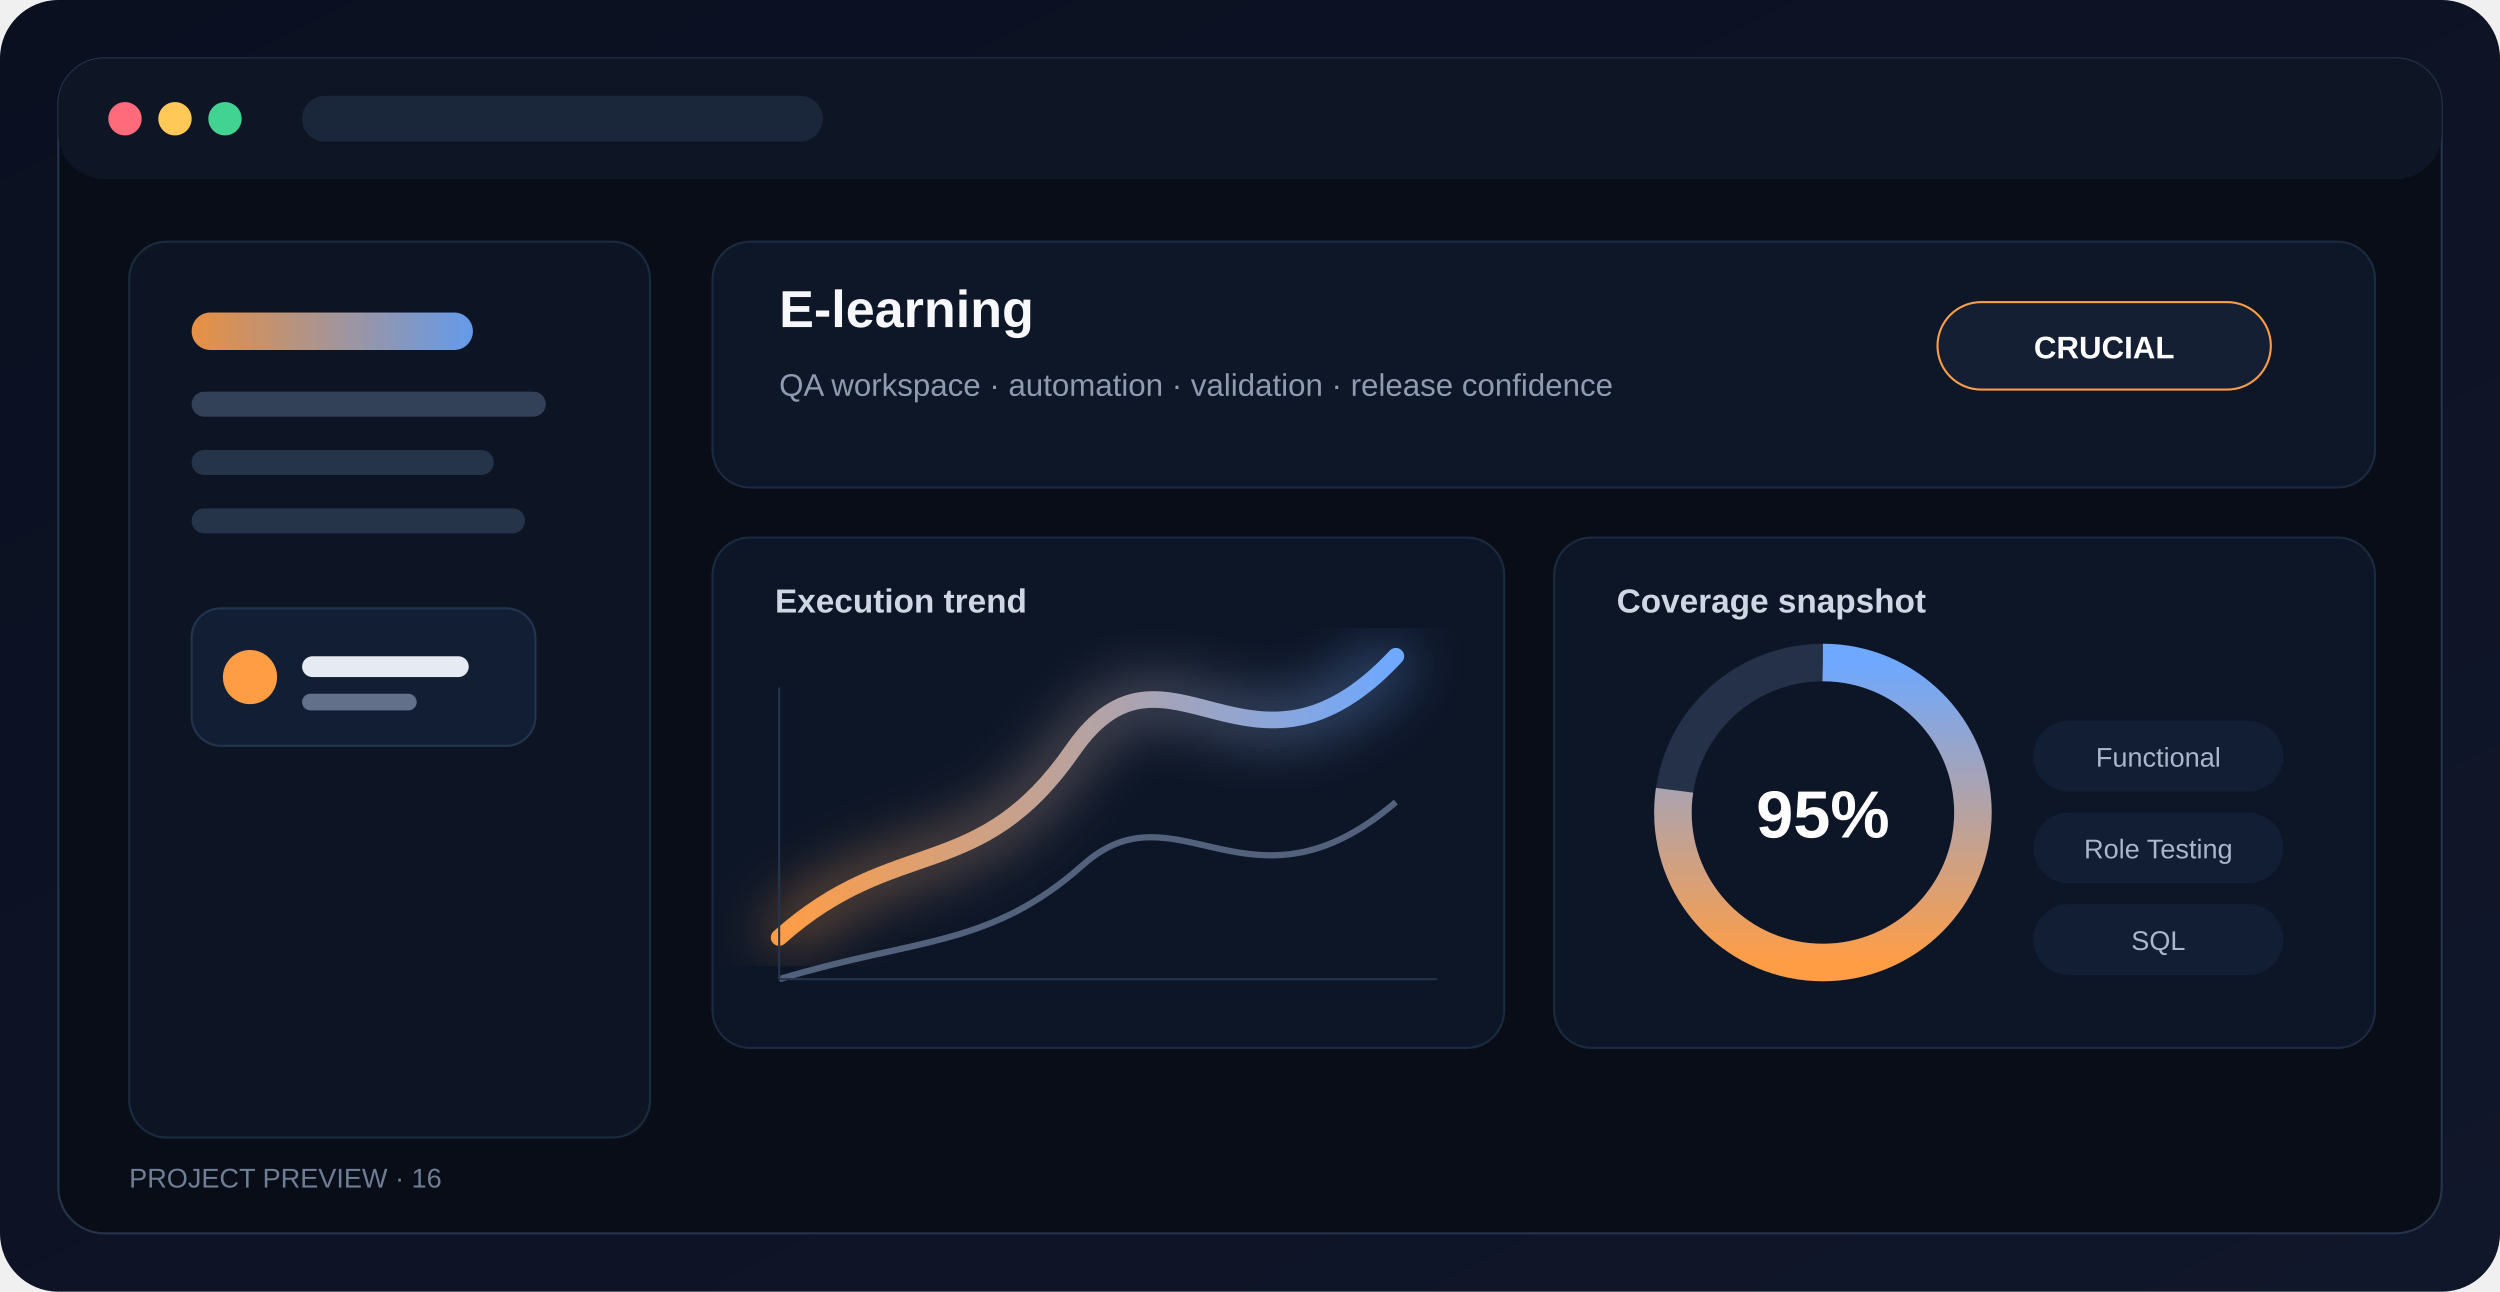
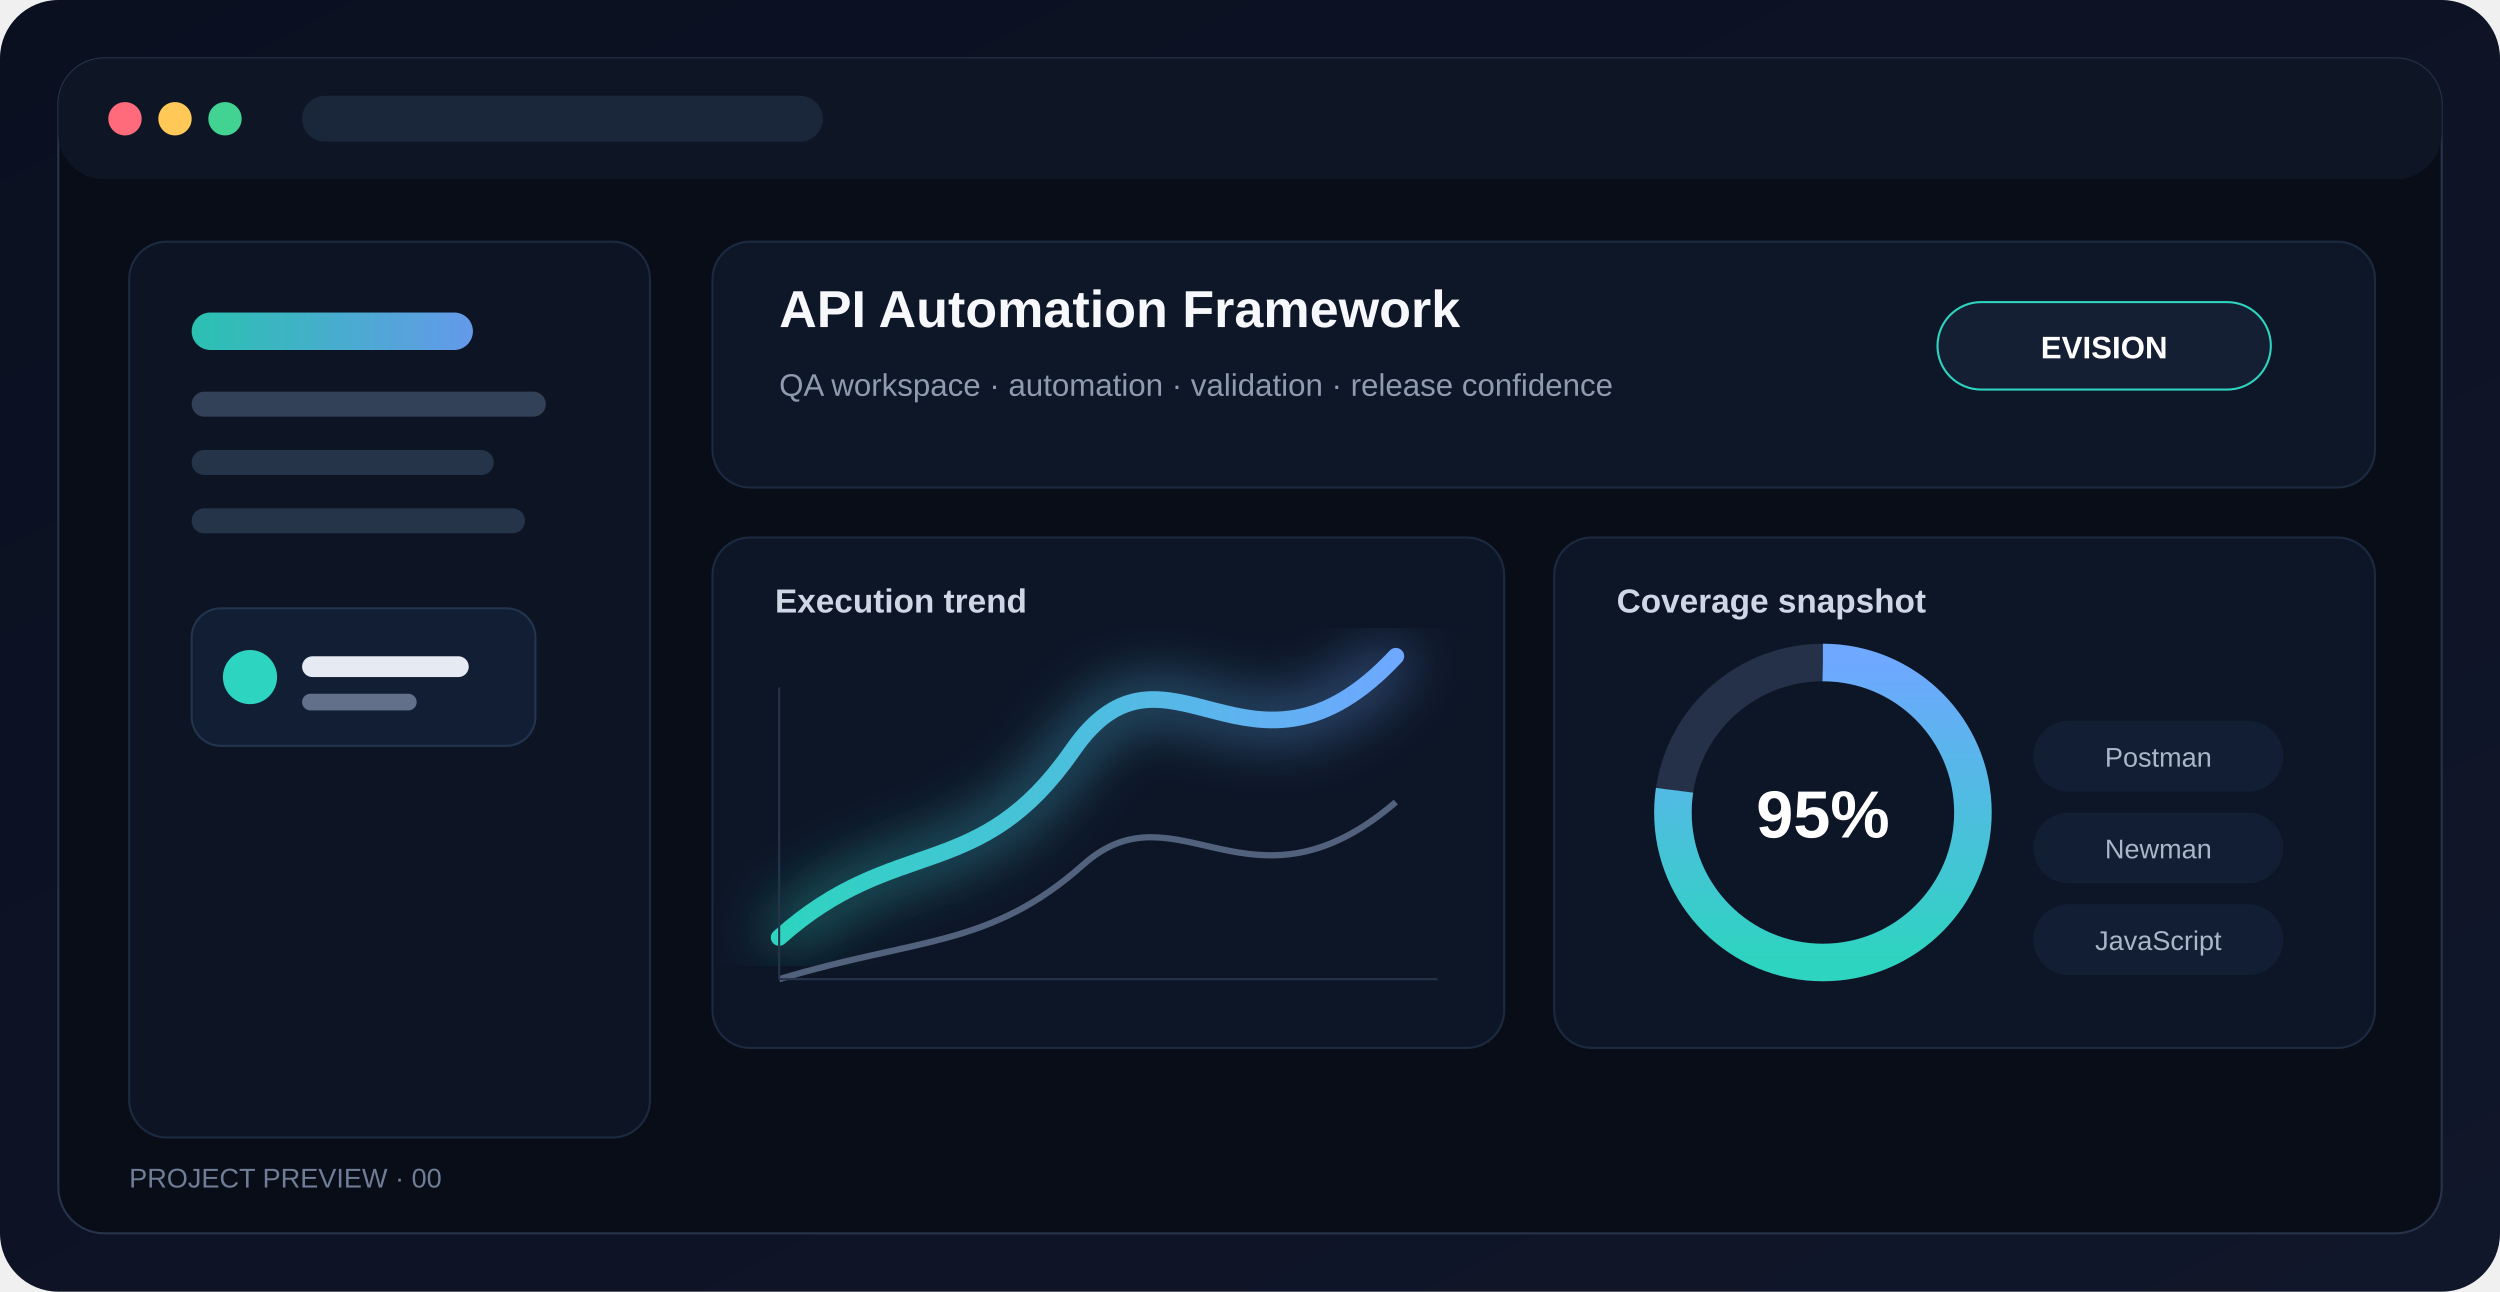
<svg xmlns="http://www.w3.org/2000/svg" viewBox="0 0 1200 620">
  <defs>
    <linearGradient id="bg" x1="0" y1="0" x2="1" y2="1">
      <stop stop-color="#0a1020" />
      <stop offset="1" stop-color="#11172a" />
    </linearGradient>
    <linearGradient id="a" x1="0" y1="0" x2="1" y2="0">
-       <stop stop-color="#ff9d45" />
+       <stop stop-color="#2dd4bf" />
      <stop offset="1" stop-color="#6ea8ff" />
    </linearGradient>
    <filter id="glow">
      <feGaussianBlur stdDeviation="14" result="b" />
      <feMerge>
        <feMergeNode in="b" />
        <feMergeNode in="SourceGraphic" />
      </feMerge>
    </filter>
  </defs>
  <rect width="1200" height="620" rx="28" fill="url(#bg)" />
  <rect x="28" y="28" width="1144" height="564" rx="22" fill="#080d18" stroke="#26334a" />
  <rect x="28" y="28" width="1144" height="58" rx="22" fill="#0e1625" />
  <circle cx="60" cy="57" r="8" fill="#ff6b7a" />
  <circle cx="84" cy="57" r="8" fill="#ffc857" />
  <circle cx="108" cy="57" r="8" fill="#42d392" />
  <rect x="145" y="46" width="250" height="22" rx="11" fill="#1a2639" />
  <rect x="62" y="116" width="250" height="430" rx="18" fill="#0d1524" stroke="#1c2a40" />
  <rect x="92" y="150" width="135" height="18" rx="9" fill="url(#a)" opacity=".9" />
  <rect x="92" y="188" width="170" height="12" rx="6" fill="#334158" />
  <rect x="92" y="216" width="145" height="12" rx="6" fill="#26344a" />
  <rect x="92" y="244" width="160" height="12" rx="6" fill="#26344a" />
  <rect x="92" y="292" width="165" height="66" rx="14" fill="#111e33" stroke="#23344e" />
-   <circle cx="120" cy="325" r="13" fill="#ff9d45" />
+   <circle cx="120" cy="325" r="13" fill="#2dd4bf" />
  <rect x="145" y="315" width="80" height="10" rx="5" fill="#e6eaf2" />
  <rect x="145" y="333" width="55" height="8" rx="4" fill="#63708a" />
  <rect x="342" y="116" width="798" height="118" rx="18" fill="#0e1728" stroke="#1c2a40" />
-   <text x="374" y="157" fill="#f7f8fc" font-family="Arial, sans-serif" font-size="25" font-weight="700">E-learning</text>
+   <text x="374" y="157" fill="#f7f8fc" font-family="Arial, sans-serif" font-size="25" font-weight="700">API Automation Framework</text>
  <text x="374" y="190" fill="#8f9bb0" font-family="Arial, sans-serif" font-size="15">QA workspace · automation · validation · release confidence</text>
-   <rect x="930" y="145" width="160" height="42" rx="21" fill="#151f34" stroke="#ff9d45" />
-   <text x="1010" y="172" text-anchor="middle" fill="#fff" font-family="Arial, sans-serif" font-size="15" font-weight="700">CRUCIAL</text>
+   <rect x="930" y="145" width="160" height="42" rx="21" fill="#151f34" stroke="#2dd4bf" />
+   <text x="1010" y="172" text-anchor="middle" fill="#fff" font-family="Arial, sans-serif" font-size="15" font-weight="700">EVISION</text>
  <rect x="342" y="258" width="380" height="245" rx="18" fill="#0d1627" stroke="#1c2a40" />
  <text x="372" y="294" fill="#cfd6e4" font-family="Arial, sans-serif" font-size="16" font-weight="700">Execution trend</text>
  <path d="M374 450 C430 400,470 425,515 360 S600 390,670 315" fill="none" stroke="url(#a)" stroke-width="8" stroke-linecap="round" filter="url(#glow)" />
  <path d="M374 470 C440 450,475 455,520 415 S600 445,670 385" fill="none" stroke="#52627c" stroke-width="3" />
  <line x1="374" y1="470" x2="690" y2="470" stroke="#26344b" />
  <line x1="374" y1="330" x2="374" y2="470" stroke="#26344b" />
  <rect x="746" y="258" width="394" height="245" rx="18" fill="#0d1627" stroke="#1c2a40" />
  <text x="776" y="294" fill="#cfd6e4" font-family="Arial, sans-serif" font-size="16" font-weight="700">Coverage snapshot</text>
  <circle cx="875" cy="390" r="72" fill="none" stroke="#243149" stroke-width="18" />
  <circle cx="875" cy="390" r="72" fill="none" stroke="url(#a)" stroke-width="18" stroke-dasharray="350 452" transform="rotate(-90 875 390)" />
  <text x="875" y="402" text-anchor="middle" fill="#fff" font-family="Arial, sans-serif" font-size="32" font-weight="800">95%</text>
  <rect x="976" y="346" width="120" height="34" rx="17" fill="#111e33" />
-   <text x="1036" y="368" text-anchor="middle" fill="#aab6c9" font-family="Arial, sans-serif" font-size="13">Functional</text>
+   <text x="1036" y="368" text-anchor="middle" fill="#aab6c9" font-family="Arial, sans-serif" font-size="13">Postman</text>
  <rect x="976" y="390" width="120" height="34" rx="17" fill="#111e33" />
-   <text x="1036" y="412" text-anchor="middle" fill="#aab6c9" font-family="Arial, sans-serif" font-size="13">Role Testing</text>
+   <text x="1036" y="412" text-anchor="middle" fill="#aab6c9" font-family="Arial, sans-serif" font-size="13">Newman</text>
  <rect x="976" y="434" width="120" height="34" rx="17" fill="#111e33" />
-   <text x="1036" y="456" text-anchor="middle" fill="#aab6c9" font-family="Arial, sans-serif" font-size="13">SQL</text>
-   <text x="62" y="570" fill="#6f7e96" font-family="Arial, sans-serif" font-size="13">PROJECT PREVIEW · 16</text>
+   <text x="1036" y="456" text-anchor="middle" fill="#aab6c9" font-family="Arial, sans-serif" font-size="13">JavaScript</text>
+   <text x="62" y="570" fill="#6f7e96" font-family="Arial, sans-serif" font-size="13">PROJECT PREVIEW · 00</text>
</svg>
